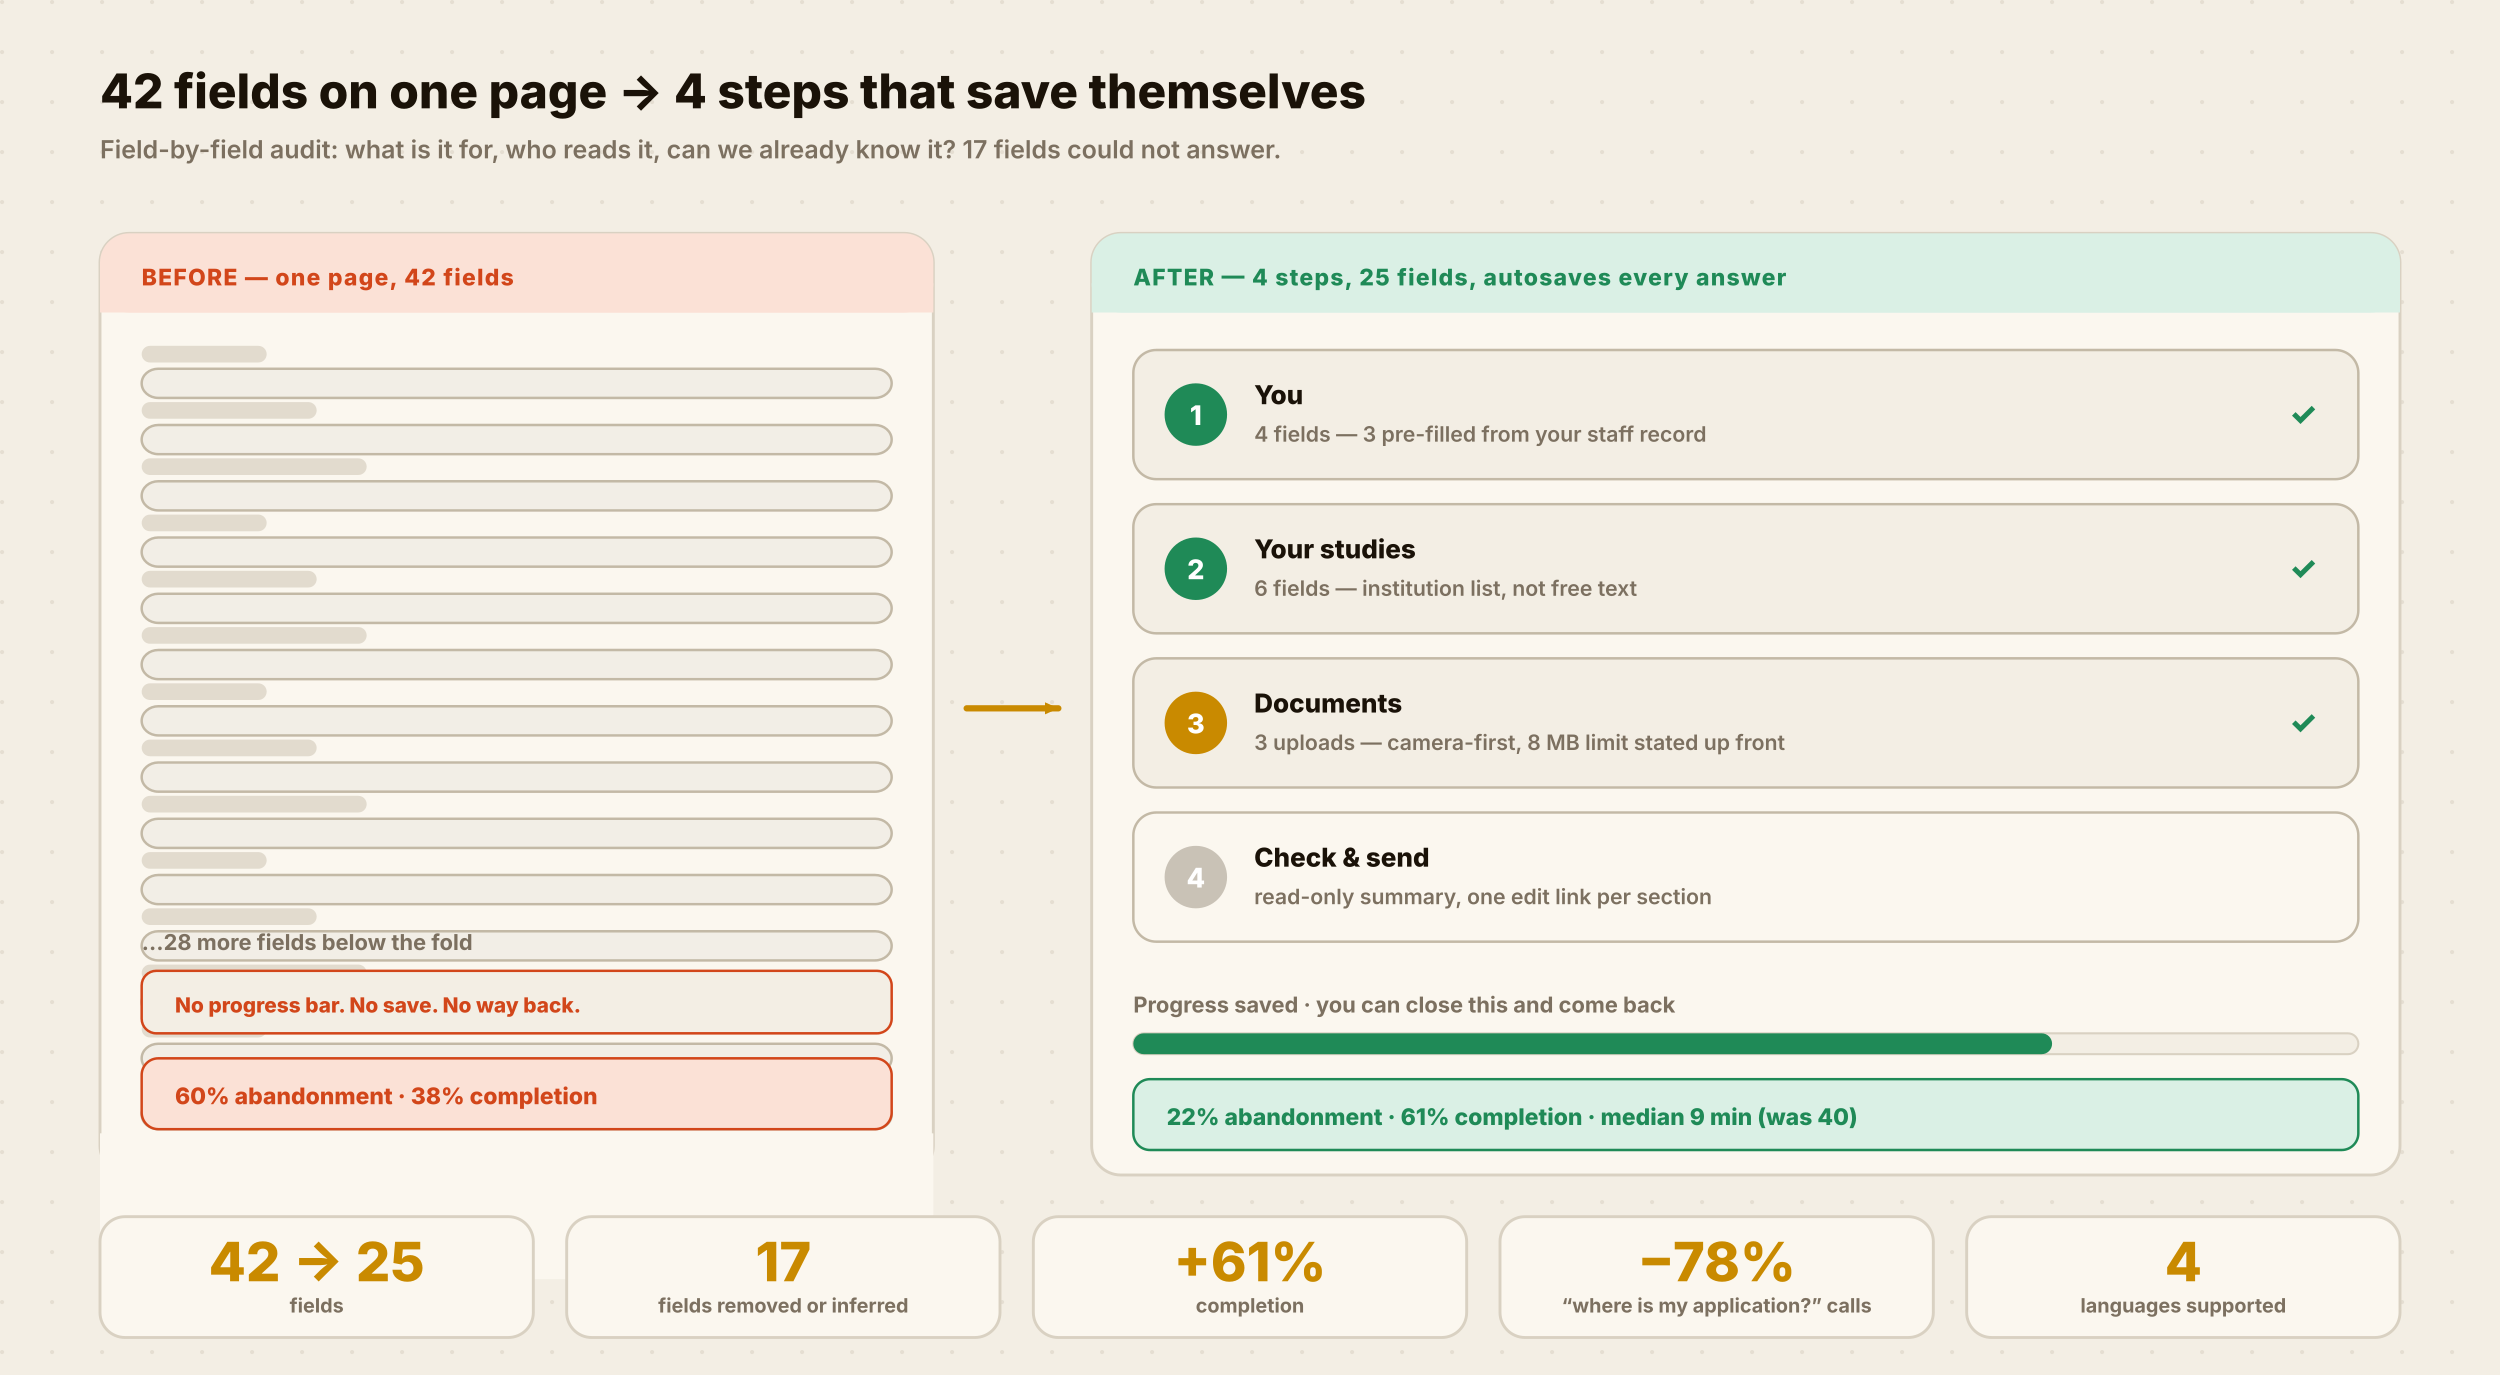
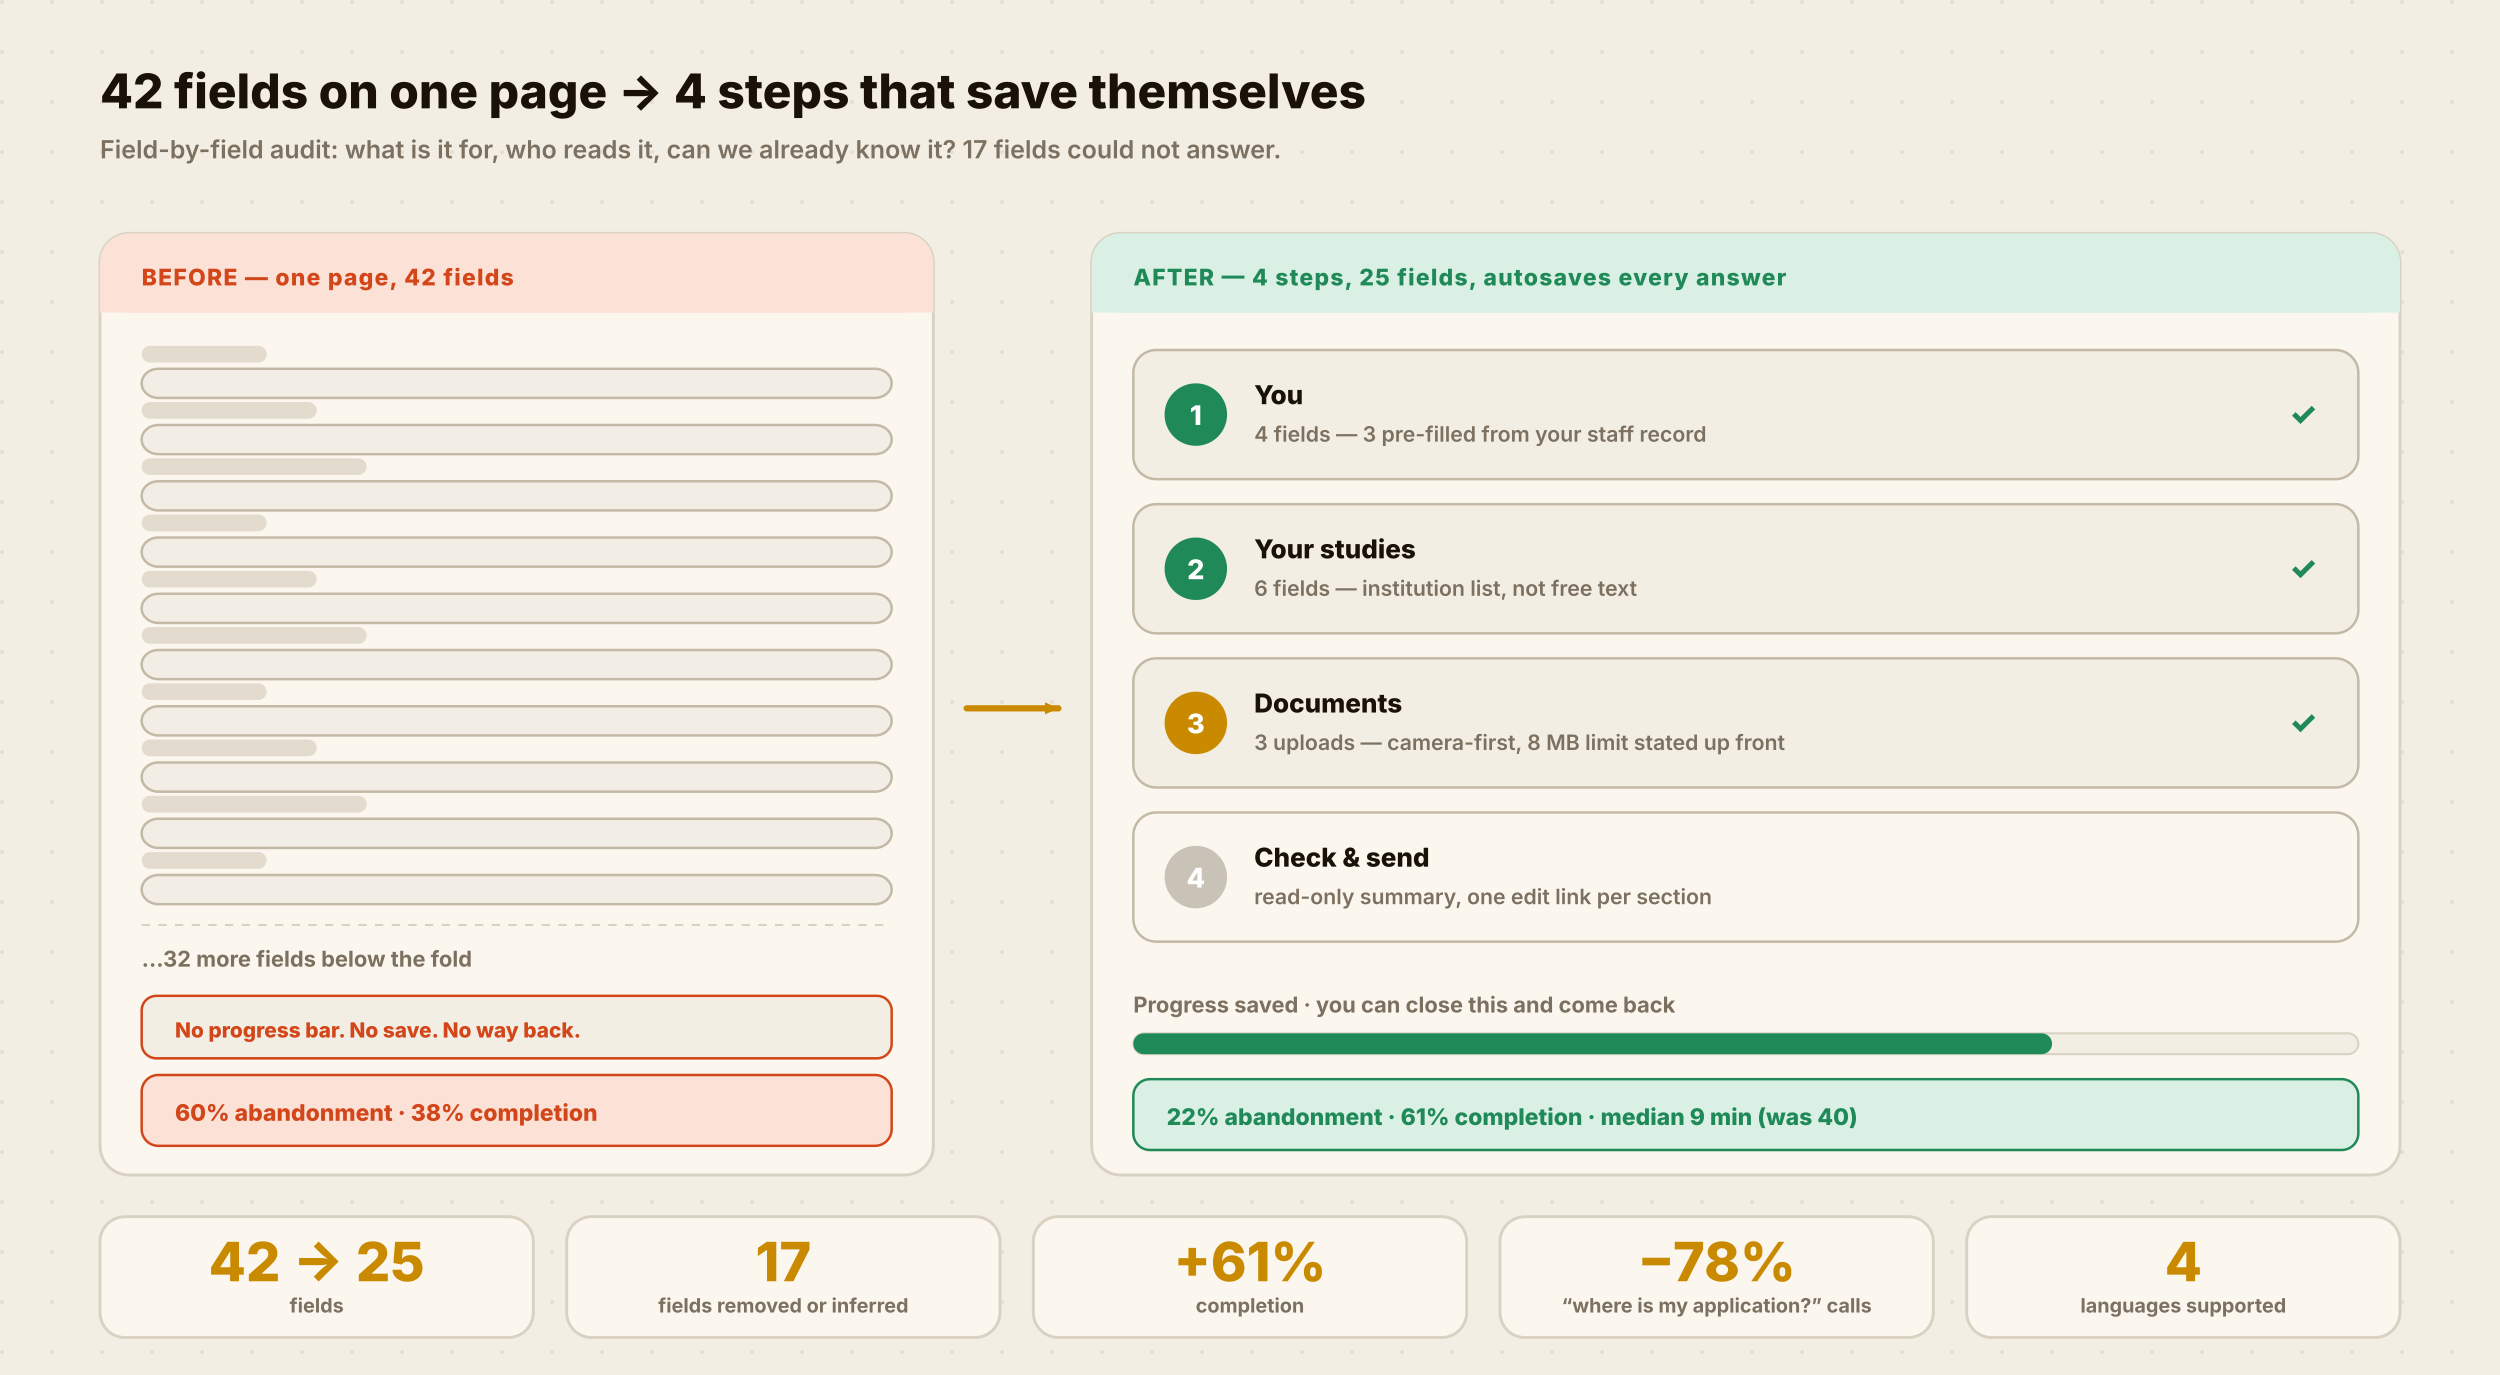
<svg xmlns="http://www.w3.org/2000/svg" viewBox="0 0 1200 660" width="1200" height="660" role="img" font-family="Inter, 'Helvetica Neue', Arial, sans-serif">
  <defs>
    <pattern id="dots" width="24" height="24" patternUnits="userSpaceOnUse">
      <circle cx="1" cy="1" r="1" fill="#D9D1C2" opacity=".55" />
    </pattern>
    <filter id="sh" x="-20%" y="-20%" width="140%" height="140%">
      <feDropShadow dx="0" dy="2" stdDeviation="3" flood-color="#1A1208" flood-opacity=".10" />
    </filter>
    <filter id="sh2" x="-20%" y="-20%" width="140%" height="140%">
      <feDropShadow dx="0" dy="6" stdDeviation="10" flood-color="#1A1208" flood-opacity=".14" />
    </filter>
  </defs>
  <rect width="1200" height="660" fill="#F3EEE4" />
  <rect width="1200" height="660" fill="url(#dots)" />
  <text x="48" y="52" font-size="23" fill="#1A1208" font-weight="800" text-anchor="start" font-family="Inter, 'Helvetica Neue', Arial, sans-serif" letter-spacing="0" opacity="1">42 fields on one page → 4 steps that save themselves</text>
  <text x="48" y="76" font-size="12" fill="#7C7060" font-weight="600" text-anchor="start" font-family="Inter, 'Helvetica Neue', Arial, sans-serif" letter-spacing="0" opacity="1">Field-by-field audit: what is it for, who reads it, can we already know it? 17 fields could not answer.</text>
  <rect x="48" y="112" width="400" height="452" rx="14" fill="#FBF7EF" stroke="#D9D1C2" stroke-width="1.4" />
  <rect x="48" y="112" width="400" height="38" rx="14" fill="#FBE1D6" stroke="none" stroke-width="0" />
  <rect x="48" y="136" width="400" height="14" fill="#FBE1D6" />
  <text x="68" y="137" font-size="11" fill="#D2461A" font-weight="800" text-anchor="start" font-family="Inter, 'Helvetica Neue', Arial, sans-serif" letter-spacing="0.6" opacity="1">BEFORE — one page, 42 fields</text>
  <rect x="68" y="166" width="60" height="8" rx="4.0" fill="#C3B9A6" stroke="none" stroke-width="0" opacity=".45" />
  <rect x="68" y="177" width="360" height="14" rx="8" fill="#F2EEE6" stroke="#C3B9A6" stroke-width="1.2" />
  <rect x="68" y="193" width="84" height="8" rx="4.0" fill="#C3B9A6" stroke="none" stroke-width="0" opacity=".45" />
  <rect x="68" y="204" width="360" height="14" rx="8" fill="#F2EEE6" stroke="#C3B9A6" stroke-width="1.2" />
  <rect x="68" y="220" width="108" height="8" rx="4.0" fill="#C3B9A6" stroke="none" stroke-width="0" opacity=".45" />
  <rect x="68" y="231" width="360" height="14" rx="8" fill="#F2EEE6" stroke="#C3B9A6" stroke-width="1.2" />
  <rect x="68" y="247" width="60" height="8" rx="4.0" fill="#C3B9A6" stroke="none" stroke-width="0" opacity=".45" />
  <rect x="68" y="258" width="360" height="14" rx="8" fill="#F2EEE6" stroke="#C3B9A6" stroke-width="1.2" />
  <rect x="68" y="274" width="84" height="8" rx="4.0" fill="#C3B9A6" stroke="none" stroke-width="0" opacity=".45" />
  <rect x="68" y="285" width="360" height="14" rx="8" fill="#F2EEE6" stroke="#C3B9A6" stroke-width="1.2" />
  <rect x="68" y="301" width="108" height="8" rx="4.0" fill="#C3B9A6" stroke="none" stroke-width="0" opacity=".45" />
  <rect x="68" y="312" width="360" height="14" rx="8" fill="#F2EEE6" stroke="#C3B9A6" stroke-width="1.2" />
  <rect x="68" y="328" width="60" height="8" rx="4.0" fill="#C3B9A6" stroke="none" stroke-width="0" opacity=".45" />
  <rect x="68" y="339" width="360" height="14" rx="8" fill="#F2EEE6" stroke="#C3B9A6" stroke-width="1.2" />
  <rect x="68" y="355" width="84" height="8" rx="4.0" fill="#C3B9A6" stroke="none" stroke-width="0" opacity=".45" />
  <rect x="68" y="366" width="360" height="14" rx="8" fill="#F2EEE6" stroke="#C3B9A6" stroke-width="1.2" />
  <rect x="68" y="382" width="108" height="8" rx="4.0" fill="#C3B9A6" stroke="none" stroke-width="0" opacity=".45" />
  <rect x="68" y="393" width="360" height="14" rx="8" fill="#F2EEE6" stroke="#C3B9A6" stroke-width="1.2" />
  <rect x="68" y="409" width="60" height="8" rx="4.0" fill="#C3B9A6" stroke="none" stroke-width="0" opacity=".45" />
  <rect x="68" y="420" width="360" height="14" rx="8" fill="#F2EEE6" stroke="#C3B9A6" stroke-width="1.2" />
-   <rect x="68" y="436" width="84" height="8" rx="4.0" fill="#C3B9A6" stroke="none" stroke-width="0" opacity=".45" />
-   <rect x="68" y="447" width="360" height="14" rx="8" fill="#F2EEE6" stroke="#C3B9A6" stroke-width="1.2" />
-   <rect x="68" y="463" width="108" height="8" rx="4.0" fill="#C3B9A6" stroke="none" stroke-width="0" opacity=".45" />
-   <rect x="68" y="474" width="360" height="14" rx="8" fill="#F2EEE6" stroke="#C3B9A6" stroke-width="1.2" />
-   <rect x="68" y="490" width="60" height="8" rx="4.0" fill="#C3B9A6" stroke="none" stroke-width="0" opacity=".45" />
-   <rect x="68" y="501" width="360" height="14" rx="8" fill="#F2EEE6" stroke="#C3B9A6" stroke-width="1.2" />
-   <rect x="68" y="517" width="84" height="8" rx="4.0" fill="#C3B9A6" stroke="none" stroke-width="0" opacity=".45" />
-   <rect x="68" y="528" width="360" height="14" rx="8" fill="#F2EEE6" stroke="#C3B9A6" stroke-width="1.2" />
-   <rect x="48" y="544" width="400" height="70" fill="#FBF7EF" />
-   <text x="68" y="456" font-size="10.5" fill="#7C7060" font-weight="700" text-anchor="start" font-family="Inter, 'Helvetica Neue', Arial, sans-serif" letter-spacing="0" opacity="1">…28 more fields below the fold</text>
-   <rect x="68" y="466" width="360" height="30" rx="7" fill="#F3EEE4" stroke="#D2461A" stroke-width="1.2" />
-   <text x="84" y="486" font-size="10" fill="#D2461A" font-weight="800" text-anchor="start" font-family="Inter, 'Helvetica Neue', Arial, sans-serif" letter-spacing="0" opacity="1">No progress bar. No save. No way back.</text>
-   <rect x="68" y="508" width="360" height="34" rx="8" fill="#FBE1D6" stroke="#D2461A" stroke-width="1.2" />
-   <text x="84" y="530" font-size="11" fill="#D2461A" font-weight="800" text-anchor="start" font-family="Inter, 'Helvetica Neue', Arial, sans-serif" letter-spacing="0" opacity="1">60% abandonment · 38% completion</text>
+   <line x1="68" y1="444" x2="428" y2="444" stroke="#D9D1C2" stroke-width="1" stroke-dasharray="4 4" />
+   <text x="68" y="464" font-size="10.5" fill="#7C7060" font-weight="700" text-anchor="start" font-family="Inter, 'Helvetica Neue', Arial, sans-serif" letter-spacing="0" opacity="1">…32 more fields below the fold</text>
+   <rect x="68" y="478" width="360" height="30" rx="7" fill="#F3EEE4" stroke="#D2461A" stroke-width="1.2" />
+   <text x="84" y="498" font-size="10" fill="#D2461A" font-weight="800" text-anchor="start" font-family="Inter, 'Helvetica Neue', Arial, sans-serif" letter-spacing="0" opacity="1">No progress bar. No save. No way back.</text>
+   <rect x="68" y="516" width="360" height="34" rx="8" fill="#FBE1D6" stroke="#D2461A" stroke-width="1.2" />
+   <text x="84" y="538" font-size="11" fill="#D2461A" font-weight="800" text-anchor="start" font-family="Inter, 'Helvetica Neue', Arial, sans-serif" letter-spacing="0" opacity="1">60% abandonment · 38% completion</text>
  <path d="M464 340 L508 340" stroke="#C98A00" stroke-width="3" fill="none" stroke-linecap="round" />
  <path d="M508 340 L501.6 342.9 L501.6 337.1 Z" fill="#C98A00" />
  <rect x="524" y="112" width="628" height="452" rx="14" fill="#FBF7EF" stroke="#D9D1C2" stroke-width="1.4" />
  <rect x="524" y="112" width="628" height="38" rx="14" fill="#DAF0E5" stroke="none" stroke-width="0" />
  <rect x="524" y="136" width="628" height="14" fill="#DAF0E5" />
  <text x="544" y="137" font-size="11" fill="#1F8A57" font-weight="800" text-anchor="start" font-family="Inter, 'Helvetica Neue', Arial, sans-serif" letter-spacing="0.6" opacity="1">AFTER — 4 steps, 25 fields, autosaves every answer</text>
  <rect x="544" y="168" width="588" height="62" rx="11" fill="#F3EEE4" stroke="#C3B9A6" stroke-width="1.2" />
  <circle cx="574" cy="199" r="15" fill="#1F8A57" />
  <text x="574" y="204" font-size="13" fill="#FFF" font-weight="800" text-anchor="middle" font-family="Inter, 'Helvetica Neue', Arial, sans-serif" letter-spacing="0" opacity="1">1</text>
  <text x="602" y="194" font-size="12.5" fill="#1A1208" font-weight="800" text-anchor="start" font-family="Inter, 'Helvetica Neue', Arial, sans-serif" letter-spacing="0" opacity="1">You</text>
  <text x="602" y="212" font-size="10.2" fill="#7C7060" font-weight="600" text-anchor="start" font-family="Inter, 'Helvetica Neue', Arial, sans-serif" letter-spacing="0" opacity="1">4 fields — 3 pre-filled from your staff record</text>
  <text x="1112" y="204" font-size="15" fill="#1F8A57" font-weight="800" text-anchor="end" font-family="Inter, 'Helvetica Neue', Arial, sans-serif" letter-spacing="0" opacity="1">✓</text>
  <rect x="544" y="242" width="588" height="62" rx="11" fill="#F3EEE4" stroke="#C3B9A6" stroke-width="1.2" />
  <circle cx="574" cy="273" r="15" fill="#1F8A57" />
  <text x="574" y="278" font-size="13" fill="#FFF" font-weight="800" text-anchor="middle" font-family="Inter, 'Helvetica Neue', Arial, sans-serif" letter-spacing="0" opacity="1">2</text>
  <text x="602" y="268" font-size="12.5" fill="#1A1208" font-weight="800" text-anchor="start" font-family="Inter, 'Helvetica Neue', Arial, sans-serif" letter-spacing="0" opacity="1">Your studies</text>
  <text x="602" y="286" font-size="10.2" fill="#7C7060" font-weight="600" text-anchor="start" font-family="Inter, 'Helvetica Neue', Arial, sans-serif" letter-spacing="0" opacity="1">6 fields — institution list, not free text</text>
  <text x="1112" y="278" font-size="15" fill="#1F8A57" font-weight="800" text-anchor="end" font-family="Inter, 'Helvetica Neue', Arial, sans-serif" letter-spacing="0" opacity="1">✓</text>
  <rect x="544" y="316" width="588" height="62" rx="11" fill="#F3EEE4" stroke="#C3B9A6" stroke-width="1.2" />
  <circle cx="574" cy="347" r="15" fill="#C98A00" />
  <text x="574" y="352" font-size="13" fill="#FFF" font-weight="800" text-anchor="middle" font-family="Inter, 'Helvetica Neue', Arial, sans-serif" letter-spacing="0" opacity="1">3</text>
  <text x="602" y="342" font-size="12.5" fill="#1A1208" font-weight="800" text-anchor="start" font-family="Inter, 'Helvetica Neue', Arial, sans-serif" letter-spacing="0" opacity="1">Documents</text>
  <text x="602" y="360" font-size="10.2" fill="#7C7060" font-weight="600" text-anchor="start" font-family="Inter, 'Helvetica Neue', Arial, sans-serif" letter-spacing="0" opacity="1">3 uploads — camera-first, 8 MB limit stated up front</text>
  <text x="1112" y="352" font-size="15" fill="#1F8A57" font-weight="800" text-anchor="end" font-family="Inter, 'Helvetica Neue', Arial, sans-serif" letter-spacing="0" opacity="1">✓</text>
  <rect x="544" y="390" width="588" height="62" rx="11" fill="#FBF7EF" stroke="#C3B9A6" stroke-width="1.2" />
  <circle cx="574" cy="421" r="15" fill="#C9C2B6" />
  <text x="574" y="426" font-size="13" fill="#FFF" font-weight="800" text-anchor="middle" font-family="Inter, 'Helvetica Neue', Arial, sans-serif" letter-spacing="0" opacity="1">4</text>
  <text x="602" y="416" font-size="12.5" fill="#1A1208" font-weight="800" text-anchor="start" font-family="Inter, 'Helvetica Neue', Arial, sans-serif" letter-spacing="0" opacity="1">Check &amp; send</text>
  <text x="602" y="434" font-size="10.2" fill="#7C7060" font-weight="600" text-anchor="start" font-family="Inter, 'Helvetica Neue', Arial, sans-serif" letter-spacing="0" opacity="1">read-only summary, one edit link per section</text>
  <text x="544" y="486" font-size="10.5" fill="#7C7060" font-weight="700" text-anchor="start" font-family="Inter, 'Helvetica Neue', Arial, sans-serif" letter-spacing="0" opacity="1">Progress saved · you can close this and come back</text>
  <rect x="544" y="496" width="588" height="10" rx="5" fill="#F3EEE4" stroke="#D9D1C2" stroke-width="1" />
  <rect x="544" y="496" width="441.0" height="10" rx="5" fill="#1F8A57" stroke="none" stroke-width="0" />
  <rect x="544" y="518" width="588" height="34" rx="8" fill="#DAF0E5" stroke="#1F8A57" stroke-width="1.2" />
  <text x="560" y="540" font-size="11" fill="#1F8A57" font-weight="800" text-anchor="start" font-family="Inter, 'Helvetica Neue', Arial, sans-serif" letter-spacing="0" opacity="1">22% abandonment · 61% completion · median 9 min (was 40)</text>
  <rect x="48" y="584" width="208" height="58" rx="12" fill="#FBF7EF" stroke="#D9D1C2" stroke-width="1.4" />
  <text x="152.0" y="615.0" font-size="26" fill="#C98A00" font-weight="800" text-anchor="middle" font-family="Inter, 'Helvetica Neue', Arial, sans-serif" letter-spacing="0" opacity="1">42 → 25</text>
  <text x="152.0" y="630" font-size="9.5" fill="#7C7060" font-weight="700" text-anchor="middle" font-family="Inter, 'Helvetica Neue', Arial, sans-serif" letter-spacing="0" opacity="1">fields</text>
  <rect x="272" y="584" width="208" height="58" rx="12" fill="#FBF7EF" stroke="#D9D1C2" stroke-width="1.4" />
  <text x="376.0" y="615.0" font-size="26" fill="#C98A00" font-weight="800" text-anchor="middle" font-family="Inter, 'Helvetica Neue', Arial, sans-serif" letter-spacing="0" opacity="1">17</text>
  <text x="376.0" y="630" font-size="9.5" fill="#7C7060" font-weight="700" text-anchor="middle" font-family="Inter, 'Helvetica Neue', Arial, sans-serif" letter-spacing="0" opacity="1">fields removed or inferred</text>
  <rect x="496" y="584" width="208" height="58" rx="12" fill="#FBF7EF" stroke="#D9D1C2" stroke-width="1.4" />
  <text x="600.0" y="615.0" font-size="26" fill="#C98A00" font-weight="800" text-anchor="middle" font-family="Inter, 'Helvetica Neue', Arial, sans-serif" letter-spacing="0" opacity="1">+61%</text>
  <text x="600.0" y="630" font-size="9.5" fill="#7C7060" font-weight="700" text-anchor="middle" font-family="Inter, 'Helvetica Neue', Arial, sans-serif" letter-spacing="0" opacity="1">completion</text>
  <rect x="720" y="584" width="208" height="58" rx="12" fill="#FBF7EF" stroke="#D9D1C2" stroke-width="1.4" />
  <text x="824.0" y="615.0" font-size="26" fill="#C98A00" font-weight="800" text-anchor="middle" font-family="Inter, 'Helvetica Neue', Arial, sans-serif" letter-spacing="0" opacity="1">−78%</text>
  <text x="824.0" y="630" font-size="9.5" fill="#7C7060" font-weight="700" text-anchor="middle" font-family="Inter, 'Helvetica Neue', Arial, sans-serif" letter-spacing="0" opacity="1">“where is my application?” calls</text>
  <rect x="944" y="584" width="208" height="58" rx="12" fill="#FBF7EF" stroke="#D9D1C2" stroke-width="1.4" />
  <text x="1048.0" y="615.0" font-size="26" fill="#C98A00" font-weight="800" text-anchor="middle" font-family="Inter, 'Helvetica Neue', Arial, sans-serif" letter-spacing="0" opacity="1">4</text>
  <text x="1048.0" y="630" font-size="9.5" fill="#7C7060" font-weight="700" text-anchor="middle" font-family="Inter, 'Helvetica Neue', Arial, sans-serif" letter-spacing="0" opacity="1">languages supported</text>
</svg>
